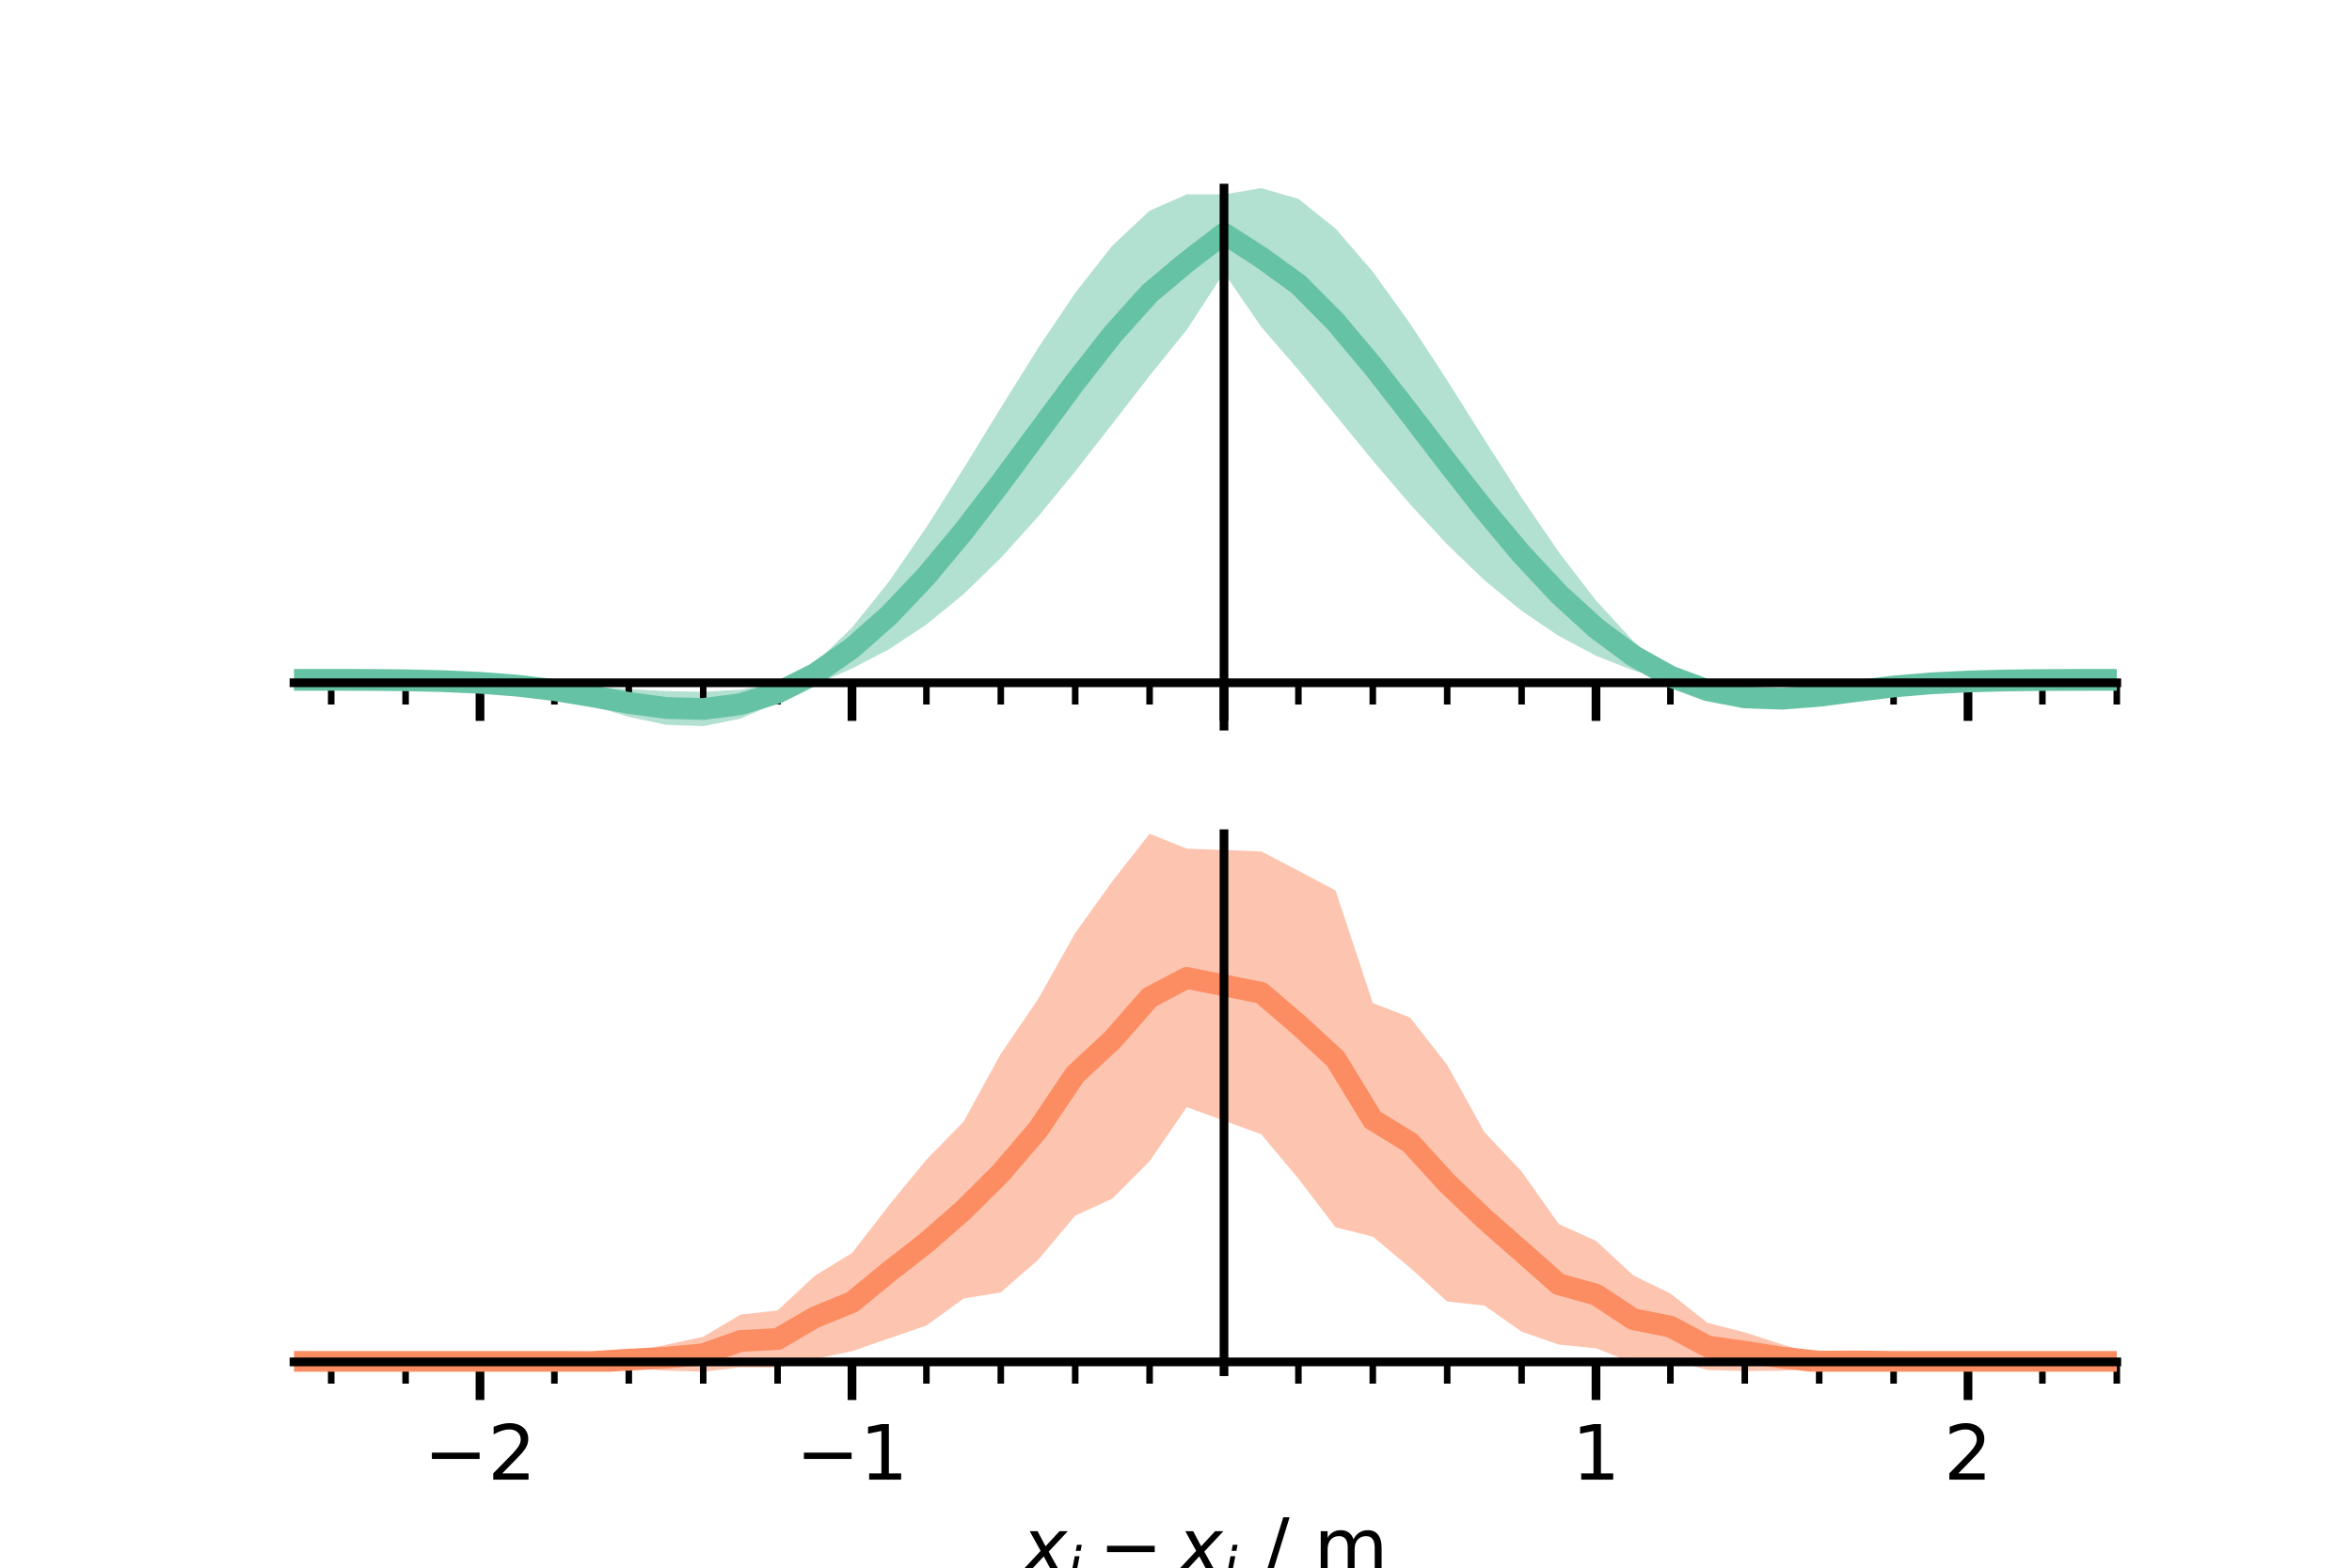
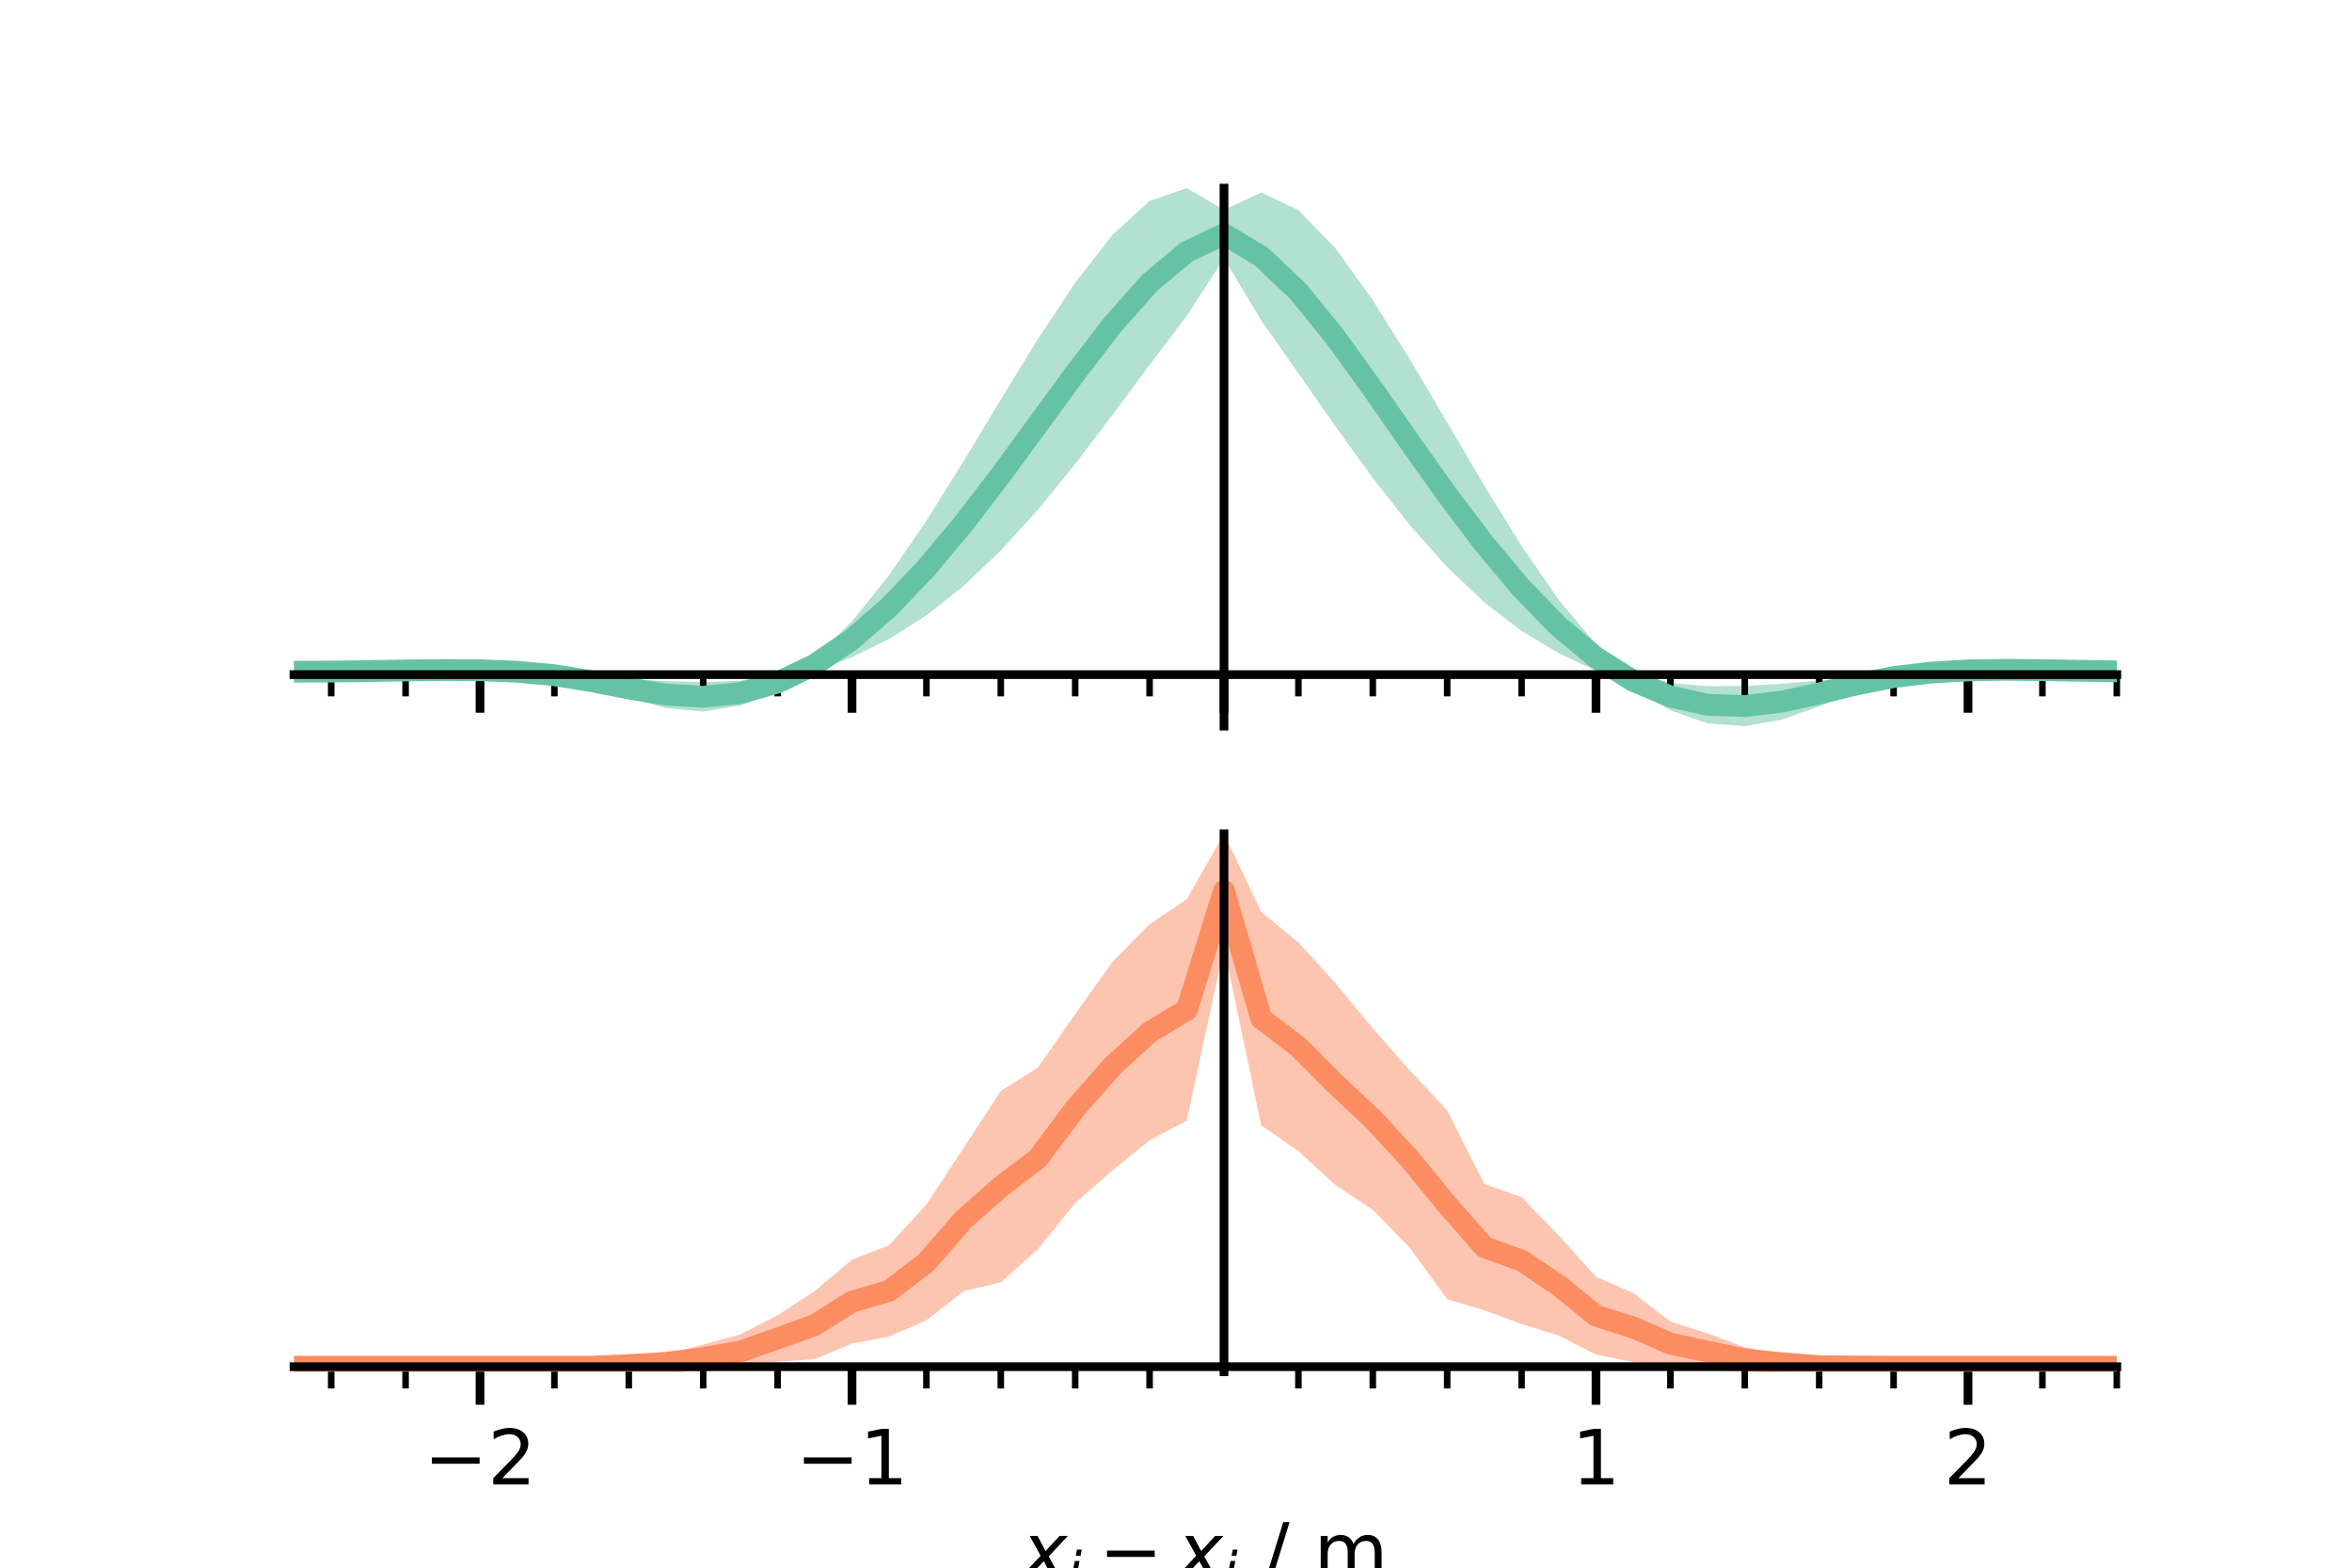
<svg xmlns="http://www.w3.org/2000/svg" xmlns:xlink="http://www.w3.org/1999/xlink" height="144pt" version="1.1" viewBox="0 0 216 144" width="216pt">
  <defs>
    <style type="text/css">
*{stroke-linecap:butt;stroke-linejoin:round;}
  </style>
  </defs>
  <g id="figure_1">
    <g id="patch_1">
      <path d="M 0 144  L 216 144  L 216 0  L 0 0  z " style="fill:none;" />
    </g>
    <g id="axes_1">
      <g id="patch_2">
        <path d="M 27 66.698  L 194.4 66.698  L 194.4 17.28  L 27 17.28  z " style="fill:none;" />
      </g>
      <g id="PolyCollection_1">
-         <path clip-path="url(#pb4385aebe2)" d="M 27 62.5  L 27 62.389  L 30.416 62.32  L 33.833 62.278  L 37.249 62.298  L 40.665 62.416  L 44.082 62.655  L 47.498 62.794  L 50.914 62.904  L 54.331 63.074  L 57.747 63.29  L 61.163 63.481  L 64.58 63.545  L 67.996 63.357  L 71.412 62.708  L 74.829 60.93  L 78.245 57.65  L 81.661 53.391  L 85.078 48.43  L 88.494 43.028  L 91.91 37.458  L 95.327 31.989  L 98.743 26.91  L 102.159 22.558  L 105.576 19.354  L 108.992 17.852  L 112.408 17.852  L 115.824 17.28  L 119.241 18.265  L 122.657 21.003  L 126.073 24.956  L 129.49 29.713  L 132.906 34.944  L 136.322 40.366  L 139.739 45.711  L 143.155 50.719  L 146.571 55.159  L 149.988 58.879  L 153.404 61.729  L 156.82 62.956  L 160.237 63.217  L 163.653 63.231  L 167.069 63.112  L 170.486 62.955  L 173.902 62.829  L 177.318 62.734  L 180.735 62.488  L 184.151 62.346  L 187.567 62.309  L 190.984 62.34  L 194.4 62.4  L 194.4 62.492  L 194.4 62.492  L 190.984 62.56  L 187.567 62.62  L 184.151 62.666  L 180.735 62.708  L 177.318 62.809  L 173.902 63.29  L 170.486 63.993  L 167.069 64.721  L 163.653 65.129  L 160.237 64.899  L 156.82 63.852  L 153.404 62.545  L 149.988 61.584  L 146.571 60.233  L 143.155 58.418  L 139.739 56.106  L 136.322 53.293  L 132.906 50.006  L 129.49 46.309  L 126.073 42.305  L 122.657 38.134  L 119.241 33.975  L 115.824 30.018  L 112.408 25.048  L 108.992 30.283  L 105.576 34.516  L 102.159 38.925  L 98.743 43.304  L 95.327 47.461  L 91.91 51.252  L 88.494 54.573  L 85.078 57.367  L 81.661 59.628  L 78.245 61.411  L 74.829 62.893  L 71.412 64.55  L 67.996 66.013  L 64.58 66.698  L 61.163 66.578  L 57.747 65.844  L 54.331 64.823  L 50.914 63.868  L 47.498 63.167  L 44.082 62.784  L 40.665 62.716  L 37.249 62.676  L 33.833 62.63  L 30.416 62.57  L 27 62.5  z " style="fill:#66c2a5;fill-opacity:0.5;" />
+         <path clip-path="url(#pd1ca96ab1f)" d="M 27 61.75  L 27 61.646  L 30.416 61.539  L 33.833 61.339  L 37.249 61.161  L 40.665 61.061  L 44.082 61.106  L 47.498 61.38  L 50.914 61.95  L 54.331 62.171  L 57.747 62.366  L 61.163 62.562  L 64.58 62.652  L 67.996 62.522  L 71.412 62.017  L 74.829 60.386  L 78.245 57.082  L 81.661 52.825  L 85.078 47.836  L 88.494 42.362  L 91.91 36.696  L 95.327 31.129  L 98.743 25.967  L 102.159 21.581  L 105.576 18.457  L 108.992 17.28  L 112.408 19.275  L 115.824 17.68  L 119.241 19.294  L 122.657 22.829  L 126.073 27.575  L 129.49 33.029  L 132.906 38.813  L 136.322 44.617  L 139.739 50.151  L 143.155 55.108  L 146.571 59.177  L 149.988 61.788  L 153.404 62.722  L 156.82 63.028  L 160.237 63.013  L 163.653 62.803  L 167.069 62.512  L 170.486 62.244  L 173.902 62.036  L 177.318 61.515  L 180.735 61.138  L 184.151 61.023  L 187.567 61.087  L 190.984 61.252  L 194.4 61.458  L 194.4 61.882  L 194.4 61.882  L 190.984 61.976  L 187.567 62.021  L 184.151 62.029  L 180.735 62.024  L 177.318 62.046  L 173.902 62.353  L 170.486 63.491  L 167.069 64.888  L 163.653 66.092  L 160.237 66.698  L 156.82 66.447  L 153.404 65.246  L 149.988 63.295  L 146.571 61.616  L 143.155 60.006  L 139.739 57.957  L 136.322 55.334  L 132.906 52.093  L 129.49 48.257  L 126.073 43.91  L 122.657 39.189  L 119.241 34.294  L 115.824 29.432  L 112.408 23.739  L 108.992 29.001  L 105.576 33.513  L 102.159 38.117  L 98.743 42.613  L 95.327 46.809  L 91.91 50.572  L 88.494 53.82  L 85.078 56.519  L 81.661 58.685  L 78.245 60.37  L 74.829 61.705  L 71.412 63.367  L 67.996 64.807  L 64.58 65.353  L 61.163 65.044  L 57.747 64.119  L 54.331 62.966  L 50.914 62.093  L 47.498 62.022  L 44.082 62.022  L 40.665 62.029  L 37.249 62.012  L 33.833 61.95  L 30.416 61.837  L 27 61.75  z " style="fill:#66c2a5;fill-opacity:0.5;" />
      </g>
      <g id="matplotlib.axis_1">
        <g id="xtick_1">
          <g id="line2d_1">
            <defs>
-               <path d="M 0 0  L 0 3.5  " id="m16f12b04b1" style="stroke:#000000;stroke-width:0.8;" />
+               <path d="M 0 0  L 0 3.5  " id="mc054451a36" style="stroke:#000000;stroke-width:0.8;" />
            </defs>
            <g>
-               <use style="stroke:#000000;stroke-width:0.8;" x="44.082" xlink:href="#m16f12b04b1" y="62.716" />
+               <use style="stroke:#000000;stroke-width:0.8;" x="44.082" xlink:href="#mc054451a36" y="61.967" />
            </g>
          </g>
        </g>
        <g id="xtick_2">
          <g id="line2d_2">
            <g>
-               <use style="stroke:#000000;stroke-width:0.8;" x="78.245" xlink:href="#m16f12b04b1" y="62.716" />
+               <use style="stroke:#000000;stroke-width:0.8;" x="78.245" xlink:href="#mc054451a36" y="61.967" />
            </g>
          </g>
        </g>
        <g id="xtick_3">
          <g id="line2d_3">
            <g>
-               <use style="stroke:#000000;stroke-width:0.8;" x="112.408" xlink:href="#m16f12b04b1" y="62.716" />
+               <use style="stroke:#000000;stroke-width:0.8;" x="112.408" xlink:href="#mc054451a36" y="61.967" />
            </g>
          </g>
        </g>
        <g id="xtick_4">
          <g id="line2d_4">
            <g>
-               <use style="stroke:#000000;stroke-width:0.8;" x="146.571" xlink:href="#m16f12b04b1" y="62.716" />
+               <use style="stroke:#000000;stroke-width:0.8;" x="146.571" xlink:href="#mc054451a36" y="61.967" />
            </g>
          </g>
        </g>
        <g id="xtick_5">
          <g id="line2d_5">
            <g>
-               <use style="stroke:#000000;stroke-width:0.8;" x="180.735" xlink:href="#m16f12b04b1" y="62.716" />
+               <use style="stroke:#000000;stroke-width:0.8;" x="180.735" xlink:href="#mc054451a36" y="61.967" />
            </g>
          </g>
        </g>
        <g id="xtick_6">
          <g id="line2d_6">
            <defs>
-               <path d="M 0 0  L 0 2  " id="m85c85f70b3" style="stroke:#000000;stroke-width:0.6;" />
+               <path d="M 0 0  L 0 2  " id="mf43bacee96" style="stroke:#000000;stroke-width:0.6;" />
            </defs>
            <g>
-               <use style="stroke:#000000;stroke-width:0.6;" x="30.416" xlink:href="#m85c85f70b3" y="62.716" />
+               <use style="stroke:#000000;stroke-width:0.6;" x="30.416" xlink:href="#mf43bacee96" y="61.967" />
            </g>
          </g>
        </g>
        <g id="xtick_7">
          <g id="line2d_7">
            <g>
-               <use style="stroke:#000000;stroke-width:0.6;" x="37.249" xlink:href="#m85c85f70b3" y="62.716" />
+               <use style="stroke:#000000;stroke-width:0.6;" x="37.249" xlink:href="#mf43bacee96" y="61.967" />
            </g>
          </g>
        </g>
        <g id="xtick_8">
          <g id="line2d_8">
            <g>
-               <use style="stroke:#000000;stroke-width:0.6;" x="50.914" xlink:href="#m85c85f70b3" y="62.716" />
+               <use style="stroke:#000000;stroke-width:0.6;" x="50.914" xlink:href="#mf43bacee96" y="61.967" />
            </g>
          </g>
        </g>
        <g id="xtick_9">
          <g id="line2d_9">
            <g>
-               <use style="stroke:#000000;stroke-width:0.6;" x="57.747" xlink:href="#m85c85f70b3" y="62.716" />
+               <use style="stroke:#000000;stroke-width:0.6;" x="57.747" xlink:href="#mf43bacee96" y="61.967" />
            </g>
          </g>
        </g>
        <g id="xtick_10">
          <g id="line2d_10">
            <g>
-               <use style="stroke:#000000;stroke-width:0.6;" x="64.58" xlink:href="#m85c85f70b3" y="62.716" />
+               <use style="stroke:#000000;stroke-width:0.6;" x="64.58" xlink:href="#mf43bacee96" y="61.967" />
            </g>
          </g>
        </g>
        <g id="xtick_11">
          <g id="line2d_11">
            <g>
-               <use style="stroke:#000000;stroke-width:0.6;" x="71.412" xlink:href="#m85c85f70b3" y="62.716" />
+               <use style="stroke:#000000;stroke-width:0.6;" x="71.412" xlink:href="#mf43bacee96" y="61.967" />
            </g>
          </g>
        </g>
        <g id="xtick_12">
          <g id="line2d_12">
            <g>
-               <use style="stroke:#000000;stroke-width:0.6;" x="85.078" xlink:href="#m85c85f70b3" y="62.716" />
+               <use style="stroke:#000000;stroke-width:0.6;" x="85.078" xlink:href="#mf43bacee96" y="61.967" />
            </g>
          </g>
        </g>
        <g id="xtick_13">
          <g id="line2d_13">
            <g>
-               <use style="stroke:#000000;stroke-width:0.6;" x="91.91" xlink:href="#m85c85f70b3" y="62.716" />
+               <use style="stroke:#000000;stroke-width:0.6;" x="91.91" xlink:href="#mf43bacee96" y="61.967" />
            </g>
          </g>
        </g>
        <g id="xtick_14">
          <g id="line2d_14">
            <g>
-               <use style="stroke:#000000;stroke-width:0.6;" x="98.743" xlink:href="#m85c85f70b3" y="62.716" />
+               <use style="stroke:#000000;stroke-width:0.6;" x="98.743" xlink:href="#mf43bacee96" y="61.967" />
            </g>
          </g>
        </g>
        <g id="xtick_15">
          <g id="line2d_15">
            <g>
-               <use style="stroke:#000000;stroke-width:0.6;" x="105.576" xlink:href="#m85c85f70b3" y="62.716" />
+               <use style="stroke:#000000;stroke-width:0.6;" x="105.576" xlink:href="#mf43bacee96" y="61.967" />
            </g>
          </g>
        </g>
        <g id="xtick_16">
          <g id="line2d_16">
            <g>
-               <use style="stroke:#000000;stroke-width:0.6;" x="119.241" xlink:href="#m85c85f70b3" y="62.716" />
+               <use style="stroke:#000000;stroke-width:0.6;" x="119.241" xlink:href="#mf43bacee96" y="61.967" />
            </g>
          </g>
        </g>
        <g id="xtick_17">
          <g id="line2d_17">
            <g>
-               <use style="stroke:#000000;stroke-width:0.6;" x="126.073" xlink:href="#m85c85f70b3" y="62.716" />
+               <use style="stroke:#000000;stroke-width:0.6;" x="126.073" xlink:href="#mf43bacee96" y="61.967" />
            </g>
          </g>
        </g>
        <g id="xtick_18">
          <g id="line2d_18">
            <g>
-               <use style="stroke:#000000;stroke-width:0.6;" x="132.906" xlink:href="#m85c85f70b3" y="62.716" />
+               <use style="stroke:#000000;stroke-width:0.6;" x="132.906" xlink:href="#mf43bacee96" y="61.967" />
            </g>
          </g>
        </g>
        <g id="xtick_19">
          <g id="line2d_19">
            <g>
-               <use style="stroke:#000000;stroke-width:0.6;" x="139.739" xlink:href="#m85c85f70b3" y="62.716" />
+               <use style="stroke:#000000;stroke-width:0.6;" x="139.739" xlink:href="#mf43bacee96" y="61.967" />
            </g>
          </g>
        </g>
        <g id="xtick_20">
          <g id="line2d_20">
            <g>
-               <use style="stroke:#000000;stroke-width:0.6;" x="153.404" xlink:href="#m85c85f70b3" y="62.716" />
+               <use style="stroke:#000000;stroke-width:0.6;" x="153.404" xlink:href="#mf43bacee96" y="61.967" />
            </g>
          </g>
        </g>
        <g id="xtick_21">
          <g id="line2d_21">
            <g>
-               <use style="stroke:#000000;stroke-width:0.6;" x="160.237" xlink:href="#m85c85f70b3" y="62.716" />
+               <use style="stroke:#000000;stroke-width:0.6;" x="160.237" xlink:href="#mf43bacee96" y="61.967" />
            </g>
          </g>
        </g>
        <g id="xtick_22">
          <g id="line2d_22">
            <g>
-               <use style="stroke:#000000;stroke-width:0.6;" x="167.069" xlink:href="#m85c85f70b3" y="62.716" />
+               <use style="stroke:#000000;stroke-width:0.6;" x="167.069" xlink:href="#mf43bacee96" y="61.967" />
            </g>
          </g>
        </g>
        <g id="xtick_23">
          <g id="line2d_23">
            <g>
-               <use style="stroke:#000000;stroke-width:0.6;" x="173.902" xlink:href="#m85c85f70b3" y="62.716" />
+               <use style="stroke:#000000;stroke-width:0.6;" x="173.902" xlink:href="#mf43bacee96" y="61.967" />
            </g>
          </g>
        </g>
        <g id="xtick_24">
          <g id="line2d_24">
            <g>
-               <use style="stroke:#000000;stroke-width:0.6;" x="187.567" xlink:href="#m85c85f70b3" y="62.716" />
+               <use style="stroke:#000000;stroke-width:0.6;" x="187.567" xlink:href="#mf43bacee96" y="61.967" />
            </g>
          </g>
        </g>
        <g id="xtick_25">
          <g id="line2d_25">
            <g>
-               <use style="stroke:#000000;stroke-width:0.6;" x="194.4" xlink:href="#m85c85f70b3" y="62.716" />
+               <use style="stroke:#000000;stroke-width:0.6;" x="194.4" xlink:href="#mf43bacee96" y="61.967" />
            </g>
          </g>
        </g>
      </g>
      <g id="matplotlib.axis_2" />
      <g id="line2d_26">
-         <path clip-path="url(#pb4385aebe2)" d="M 27 62.445  L 30.416 62.445  L 33.833 62.454  L 37.249 62.487  L 40.665 62.566  L 44.082 62.719  L 47.498 62.98  L 50.914 63.386  L 54.331 63.949  L 57.747 64.567  L 61.163 65.03  L 64.58 65.121  L 67.996 64.685  L 71.412 63.629  L 74.829 61.912  L 78.245 59.531  L 81.661 56.509  L 85.078 52.899  L 88.494 48.8  L 91.91 44.355  L 95.327 39.725  L 98.743 35.107  L 102.159 30.741  L 105.576 26.935  L 108.992 24.067  L 112.408 21.45  L 115.824 23.649  L 119.241 26.12  L 122.657 29.568  L 126.073 33.631  L 129.49 38.011  L 132.906 42.475  L 136.322 46.829  L 139.739 50.909  L 143.155 54.568  L 146.571 57.696  L 149.988 60.232  L 153.404 62.137  L 156.82 63.404  L 160.237 64.058  L 163.653 64.18  L 167.069 63.916  L 170.486 63.474  L 173.902 63.059  L 177.318 62.771  L 180.735 62.598  L 184.151 62.506  L 187.567 62.464  L 190.984 62.45  L 194.4 62.446  " style="fill:none;stroke:#66c2a5;stroke-linecap:square;stroke-width:2;" />
+         <path clip-path="url(#pd1ca96ab1f)" d="M 27 61.698  L 30.416 61.688  L 33.833 61.645  L 37.249 61.586  L 40.665 61.545  L 44.082 61.564  L 47.498 61.701  L 50.914 62.022  L 54.331 62.569  L 57.747 63.243  L 61.163 63.803  L 64.58 64.003  L 67.996 63.665  L 71.412 62.692  L 74.829 61.045  L 78.245 58.726  L 81.661 55.755  L 85.078 52.177  L 88.494 48.091  L 91.91 43.634  L 95.327 38.969  L 98.743 34.29  L 102.159 29.849  L 105.576 25.985  L 108.992 23.141  L 112.408 21.507  L 115.824 23.556  L 119.241 26.794  L 122.657 31.009  L 126.073 35.742  L 129.49 40.643  L 132.906 45.453  L 136.322 49.975  L 139.739 54.054  L 143.155 57.557  L 146.571 60.397  L 149.988 62.541  L 153.404 63.984  L 156.82 64.738  L 160.237 64.856  L 163.653 64.448  L 167.069 63.7  L 170.486 62.868  L 173.902 62.194  L 177.318 61.78  L 180.735 61.581  L 184.151 61.526  L 187.567 61.554  L 190.984 61.614  L 194.4 61.67  " style="fill:none;stroke:#66c2a5;stroke-linecap:square;stroke-width:2;" />
      </g>
      <g id="patch_3">
        <path d="M 112.408 66.698  L 112.408 17.28  " style="fill:none;stroke:#000000;stroke-linecap:square;stroke-linejoin:miter;stroke-width:0.8;" />
      </g>
      <g id="patch_4">
        <path d="M 194.4 66.698  L 194.4 17.28  " style="fill:none;" />
      </g>
      <g id="patch_5">
-         <path d="M 27 62.716  L 194.4 62.716  " style="fill:none;stroke:#000000;stroke-linecap:square;stroke-linejoin:miter;stroke-width:0.8;" />
+         <path d="M 27 61.967  L 194.4 61.967  " style="fill:none;stroke:#000000;stroke-linecap:square;stroke-linejoin:miter;stroke-width:0.8;" />
      </g>
      <g id="patch_6">
        <path d="M 27 17.28  L 194.4 17.28  " style="fill:none;" />
      </g>
    </g>
    <g id="axes_2">
      <g id="patch_7">
        <path d="M 27 126  L 194.4 126  L 194.4 76.582  L 27 76.582  z " style="fill:none;" />
      </g>
      <g id="PolyCollection_2">
-         <path clip-path="url(#pb4248eefe3)" d="M 27 125.097  L 27 125.097  L 30.416 125.097  L 33.833 125.097  L 37.249 125.097  L 40.665 125.097  L 44.082 125.097  L 47.498 125.097  L 50.914 125.097  L 54.331 124.872  L 57.747 124.194  L 61.163 123.524  L 64.58 122.787  L 67.996 120.753  L 71.412 120.369  L 74.829 117.183  L 78.245 115.1  L 81.661 110.683  L 85.078 106.521  L 88.494 103.023  L 91.91 96.793  L 95.327 91.788  L 98.743 85.706  L 102.159 80.939  L 105.576 76.582  L 108.992 77.953  L 115.824 78.206  L 119.241 79.979  L 122.657 81.798  L 126.073 92.134  L 129.49 93.454  L 132.906 97.822  L 136.322 103.987  L 139.739 107.6  L 143.155 112.435  L 146.571 113.98  L 149.988 117.145  L 153.404 118.818  L 156.82 121.517  L 160.237 122.383  L 163.653 123.494  L 167.069 124.487  L 170.486 124.794  L 173.902 125.097  L 177.318 125.097  L 180.735 125.097  L 184.151 125.097  L 187.567 125.097  L 190.984 125.097  L 194.4 125.097  L 194.4 125.097  L 194.4 125.097  L 190.984 125.097  L 187.567 125.097  L 184.151 125.097  L 180.735 125.097  L 177.318 125.097  L 173.902 125.097  L 170.486 125.316  L 167.069 125.661  L 163.653 125.911  L 160.237 125.937  L 156.82 125.842  L 153.404 124.897  L 149.988 125.199  L 146.571 123.851  L 143.155 123.508  L 139.739 122.317  L 136.322 119.92  L 132.906 119.557  L 129.49 116.445  L 126.073 113.59  L 122.657 112.745  L 119.241 108.267  L 115.824 104.186  L 108.992 101.698  L 105.576 106.659  L 102.159 110.095  L 98.743 111.67  L 95.327 115.732  L 91.91 118.712  L 88.494 119.28  L 85.078 121.759  L 81.661 122.929  L 78.245 124.12  L 74.829 124.823  L 71.412 125.619  L 67.996 125.603  L 64.58 126  L 61.163 125.902  L 57.747 125.592  L 54.331 125.347  L 50.914 125.097  L 47.498 125.097  L 44.082 125.097  L 40.665 125.097  L 37.249 125.097  L 33.833 125.097  L 30.416 125.097  L 27 125.097  z " style="fill:#fc8d62;fill-opacity:0.5;" />
+         <path clip-path="url(#p239400501f)" d="M 27 125.537  L 27 125.537  L 30.416 125.537  L 33.833 125.537  L 37.249 125.537  L 40.665 125.537  L 44.082 125.537  L 47.498 125.537  L 50.914 125.525  L 54.331 125.471  L 57.747 125.122  L 61.163 124.394  L 64.58 123.505  L 67.996 122.568  L 71.412 120.815  L 74.829 118.579  L 78.245 115.705  L 81.661 114.37  L 85.078 110.633  L 88.494 105.446  L 91.91 100.205  L 95.327 98.059  L 98.743 93.148  L 102.159 88.356  L 105.576 84.881  L 108.992 82.591  L 112.408 76.582  L 115.824 83.747  L 119.241 86.571  L 122.657 90.327  L 126.073 94.454  L 129.49 98.333  L 132.906 102.004  L 136.322 108.754  L 139.739 109.96  L 143.155 113.483  L 146.571 117.284  L 149.988 118.766  L 153.404 121.402  L 156.82 122.471  L 160.237 123.752  L 163.653 124.44  L 167.069 125.242  L 170.486 125.444  L 173.902 125.531  L 177.318 125.537  L 180.735 125.537  L 184.151 125.537  L 187.567 125.537  L 190.984 125.537  L 194.4 125.537  L 194.4 125.537  L 194.4 125.537  L 190.984 125.537  L 187.567 125.537  L 184.151 125.537  L 180.735 125.537  L 177.318 125.537  L 173.902 125.546  L 170.486 125.602  L 167.069 125.744  L 163.653 126  L 160.237 125.994  L 156.82 125.828  L 153.404 125.441  L 149.988 125.113  L 146.571 124.431  L 143.155 122.68  L 139.739 121.625  L 136.322 120.363  L 132.906 119.344  L 129.49 114.638  L 126.073 111.124  L 122.657 108.859  L 119.241 105.747  L 115.824 103.363  L 112.408 87.076  L 108.992 102.935  L 105.576 104.746  L 102.159 107.512  L 98.743 110.506  L 95.327 114.742  L 91.91 117.794  L 88.494 118.6  L 85.078 121.281  L 81.661 122.762  L 78.245 123.422  L 74.829 124.844  L 71.412 125.075  L 67.996 125.715  L 64.58 125.994  L 61.163 125.97  L 57.747 125.664  L 54.331 125.607  L 50.914 125.546  L 47.498 125.537  L 44.082 125.537  L 40.665 125.537  L 37.249 125.537  L 33.833 125.537  L 30.416 125.537  L 27 125.537  z " style="fill:#fc8d62;fill-opacity:0.5;" />
      </g>
      <g id="matplotlib.axis_3">
        <g id="xtick_26">
          <g id="line2d_27">
            <g>
-               <use style="stroke:#000000;stroke-width:0.8;" x="44.082" xlink:href="#m16f12b04b1" y="125.097" />
+               <use style="stroke:#000000;stroke-width:0.8;" x="44.082" xlink:href="#mc054451a36" y="125.537" />
            </g>
          </g>
          <g id="text_1">
            <defs>
              <path d="M 10.594 35.5  L 73.188 35.5  L 73.188 27.203  L 10.594 27.203  z " id="DejaVuSans-8722" />
              <path d="M 19.188 8.297  L 53.609 8.297  L 53.609 0  L 7.328 0  L 7.328 8.297  Q 12.938 14.109 22.625 23.891  Q 32.328 33.688 34.812 36.531  Q 39.547 41.844 41.422 45.531  Q 43.312 49.219 43.312 52.781  Q 43.312 58.594 39.234 62.25  Q 35.156 65.922 28.609 65.922  Q 23.969 65.922 18.812 64.312  Q 13.672 62.703 7.812 59.422  L 7.812 69.391  Q 13.766 71.781 18.938 73  Q 24.125 74.219 28.422 74.219  Q 39.75 74.219 46.484 68.547  Q 53.219 62.891 53.219 53.422  Q 53.219 48.922 51.531 44.891  Q 49.859 40.875 45.406 35.406  Q 44.188 33.984 37.641 27.219  Q 31.109 20.453 19.188 8.297  z " id="DejaVuSans-50" />
            </defs>
-             <g transform="translate(38.92187 135.9157)scale(0.07 -0.07)">
+             <g transform="translate(38.92187 136.3562)scale(0.07 -0.07)">
              <use xlink:href="#DejaVuSans-8722" />
              <use x="83.789" xlink:href="#DejaVuSans-50" />
            </g>
          </g>
        </g>
        <g id="xtick_27">
          <g id="line2d_28">
            <g>
-               <use style="stroke:#000000;stroke-width:0.8;" x="78.245" xlink:href="#m16f12b04b1" y="125.097" />
+               <use style="stroke:#000000;stroke-width:0.8;" x="78.245" xlink:href="#mc054451a36" y="125.537" />
            </g>
          </g>
          <g id="text_2">
            <defs>
              <path d="M 12.406 8.297  L 28.516 8.297  L 28.516 63.922  L 10.984 60.406  L 10.984 69.391  L 28.422 72.906  L 38.281 72.906  L 38.281 8.297  L 54.391 8.297  L 54.391 0  L 12.406 0  z " id="DejaVuSans-49" />
            </defs>
-             <g transform="translate(73.08513 135.9157)scale(0.07 -0.07)">
+             <g transform="translate(73.08513 136.3562)scale(0.07 -0.07)">
              <use xlink:href="#DejaVuSans-8722" />
              <use x="83.789" xlink:href="#DejaVuSans-49" />
            </g>
          </g>
        </g>
        <g id="xtick_28">
          <g id="line2d_29">
            <g>
-               <use style="stroke:#000000;stroke-width:0.8;" x="146.571" xlink:href="#m16f12b04b1" y="125.097" />
+               <use style="stroke:#000000;stroke-width:0.8;" x="146.571" xlink:href="#mc054451a36" y="125.537" />
            </g>
          </g>
          <g id="text_3">
-             <g transform="translate(144.3446 135.9157)scale(0.07 -0.07)">
+             <g transform="translate(144.3446 136.3562)scale(0.07 -0.07)">
              <use xlink:href="#DejaVuSans-49" />
            </g>
          </g>
        </g>
        <g id="xtick_29">
          <g id="line2d_30">
            <g>
-               <use style="stroke:#000000;stroke-width:0.8;" x="180.735" xlink:href="#m16f12b04b1" y="125.097" />
+               <use style="stroke:#000000;stroke-width:0.8;" x="180.735" xlink:href="#mc054451a36" y="125.537" />
            </g>
          </g>
          <g id="text_4">
-             <g transform="translate(178.5078 135.9157)scale(0.07 -0.07)">
+             <g transform="translate(178.5078 136.3562)scale(0.07 -0.07)">
              <use xlink:href="#DejaVuSans-50" />
            </g>
          </g>
        </g>
        <g id="xtick_30">
          <g id="line2d_31">
            <g>
-               <use style="stroke:#000000;stroke-width:0.6;" x="30.416" xlink:href="#m85c85f70b3" y="125.097" />
+               <use style="stroke:#000000;stroke-width:0.6;" x="30.416" xlink:href="#mf43bacee96" y="125.537" />
            </g>
          </g>
        </g>
        <g id="xtick_31">
          <g id="line2d_32">
            <g>
-               <use style="stroke:#000000;stroke-width:0.6;" x="37.249" xlink:href="#m85c85f70b3" y="125.097" />
+               <use style="stroke:#000000;stroke-width:0.6;" x="37.249" xlink:href="#mf43bacee96" y="125.537" />
            </g>
          </g>
        </g>
        <g id="xtick_32">
          <g id="line2d_33">
            <g>
-               <use style="stroke:#000000;stroke-width:0.6;" x="50.914" xlink:href="#m85c85f70b3" y="125.097" />
+               <use style="stroke:#000000;stroke-width:0.6;" x="50.914" xlink:href="#mf43bacee96" y="125.537" />
            </g>
          </g>
        </g>
        <g id="xtick_33">
          <g id="line2d_34">
            <g>
-               <use style="stroke:#000000;stroke-width:0.6;" x="57.747" xlink:href="#m85c85f70b3" y="125.097" />
+               <use style="stroke:#000000;stroke-width:0.6;" x="57.747" xlink:href="#mf43bacee96" y="125.537" />
            </g>
          </g>
        </g>
        <g id="xtick_34">
          <g id="line2d_35">
            <g>
-               <use style="stroke:#000000;stroke-width:0.6;" x="64.58" xlink:href="#m85c85f70b3" y="125.097" />
+               <use style="stroke:#000000;stroke-width:0.6;" x="64.58" xlink:href="#mf43bacee96" y="125.537" />
            </g>
          </g>
        </g>
        <g id="xtick_35">
          <g id="line2d_36">
            <g>
-               <use style="stroke:#000000;stroke-width:0.6;" x="71.412" xlink:href="#m85c85f70b3" y="125.097" />
+               <use style="stroke:#000000;stroke-width:0.6;" x="71.412" xlink:href="#mf43bacee96" y="125.537" />
            </g>
          </g>
        </g>
        <g id="xtick_36">
          <g id="line2d_37">
            <g>
-               <use style="stroke:#000000;stroke-width:0.6;" x="85.078" xlink:href="#m85c85f70b3" y="125.097" />
+               <use style="stroke:#000000;stroke-width:0.6;" x="85.078" xlink:href="#mf43bacee96" y="125.537" />
            </g>
          </g>
        </g>
        <g id="xtick_37">
          <g id="line2d_38">
            <g>
-               <use style="stroke:#000000;stroke-width:0.6;" x="91.91" xlink:href="#m85c85f70b3" y="125.097" />
+               <use style="stroke:#000000;stroke-width:0.6;" x="91.91" xlink:href="#mf43bacee96" y="125.537" />
            </g>
          </g>
        </g>
        <g id="xtick_38">
          <g id="line2d_39">
            <g>
-               <use style="stroke:#000000;stroke-width:0.6;" x="98.743" xlink:href="#m85c85f70b3" y="125.097" />
+               <use style="stroke:#000000;stroke-width:0.6;" x="98.743" xlink:href="#mf43bacee96" y="125.537" />
            </g>
          </g>
        </g>
        <g id="xtick_39">
          <g id="line2d_40">
            <g>
-               <use style="stroke:#000000;stroke-width:0.6;" x="105.576" xlink:href="#m85c85f70b3" y="125.097" />
+               <use style="stroke:#000000;stroke-width:0.6;" x="105.576" xlink:href="#mf43bacee96" y="125.537" />
            </g>
          </g>
        </g>
        <g id="xtick_40">
          <g id="line2d_41">
            <g>
-               <use style="stroke:#000000;stroke-width:0.6;" x="119.241" xlink:href="#m85c85f70b3" y="125.097" />
+               <use style="stroke:#000000;stroke-width:0.6;" x="119.241" xlink:href="#mf43bacee96" y="125.537" />
            </g>
          </g>
        </g>
        <g id="xtick_41">
          <g id="line2d_42">
            <g>
-               <use style="stroke:#000000;stroke-width:0.6;" x="126.073" xlink:href="#m85c85f70b3" y="125.097" />
+               <use style="stroke:#000000;stroke-width:0.6;" x="126.073" xlink:href="#mf43bacee96" y="125.537" />
            </g>
          </g>
        </g>
        <g id="xtick_42">
          <g id="line2d_43">
            <g>
-               <use style="stroke:#000000;stroke-width:0.6;" x="132.906" xlink:href="#m85c85f70b3" y="125.097" />
+               <use style="stroke:#000000;stroke-width:0.6;" x="132.906" xlink:href="#mf43bacee96" y="125.537" />
            </g>
          </g>
        </g>
        <g id="xtick_43">
          <g id="line2d_44">
            <g>
-               <use style="stroke:#000000;stroke-width:0.6;" x="139.739" xlink:href="#m85c85f70b3" y="125.097" />
+               <use style="stroke:#000000;stroke-width:0.6;" x="139.739" xlink:href="#mf43bacee96" y="125.537" />
            </g>
          </g>
        </g>
        <g id="xtick_44">
          <g id="line2d_45">
            <g>
-               <use style="stroke:#000000;stroke-width:0.6;" x="153.404" xlink:href="#m85c85f70b3" y="125.097" />
+               <use style="stroke:#000000;stroke-width:0.6;" x="153.404" xlink:href="#mf43bacee96" y="125.537" />
            </g>
          </g>
        </g>
        <g id="xtick_45">
          <g id="line2d_46">
            <g>
-               <use style="stroke:#000000;stroke-width:0.6;" x="160.237" xlink:href="#m85c85f70b3" y="125.097" />
+               <use style="stroke:#000000;stroke-width:0.6;" x="160.237" xlink:href="#mf43bacee96" y="125.537" />
            </g>
          </g>
        </g>
        <g id="xtick_46">
          <g id="line2d_47">
            <g>
-               <use style="stroke:#000000;stroke-width:0.6;" x="167.069" xlink:href="#m85c85f70b3" y="125.097" />
+               <use style="stroke:#000000;stroke-width:0.6;" x="167.069" xlink:href="#mf43bacee96" y="125.537" />
            </g>
          </g>
        </g>
        <g id="xtick_47">
          <g id="line2d_48">
            <g>
-               <use style="stroke:#000000;stroke-width:0.6;" x="173.902" xlink:href="#m85c85f70b3" y="125.097" />
+               <use style="stroke:#000000;stroke-width:0.6;" x="173.902" xlink:href="#mf43bacee96" y="125.537" />
            </g>
          </g>
        </g>
        <g id="xtick_48">
          <g id="line2d_49">
            <g>
-               <use style="stroke:#000000;stroke-width:0.6;" x="187.567" xlink:href="#m85c85f70b3" y="125.097" />
+               <use style="stroke:#000000;stroke-width:0.6;" x="187.567" xlink:href="#mf43bacee96" y="125.537" />
            </g>
          </g>
        </g>
        <g id="xtick_49">
          <g id="line2d_50">
            <g>
-               <use style="stroke:#000000;stroke-width:0.6;" x="194.4" xlink:href="#m85c85f70b3" y="125.097" />
+               <use style="stroke:#000000;stroke-width:0.6;" x="194.4" xlink:href="#mf43bacee96" y="125.537" />
            </g>
          </g>
        </g>
        <g id="text_5">
          <defs>
            <path d="M 60.016 54.688  L 34.906 27.875  L 50.297 0  L 39.984 0  L 28.422 21.688  L 8.297 0  L -2.594 0  L 24.312 28.812  L 10.016 54.688  L 20.312 54.688  L 30.812 34.906  L 49.125 54.688  z " id="DejaVuSans-Oblique-120" />
            <path d="M 18.312 75.984  L 27.297 75.984  L 25.094 64.594  L 16.109 64.594  z M 14.203 54.688  L 23.188 54.688  L 12.5 0  L 3.516 0  z " id="DejaVuSans-Oblique-105" />
            <path d="M 14.5 54.688  L 23.484 54.688  L 12.703 -0.984  L 12.641 -1.219  Q 10.844 -10.547 8.5 -14.016  Q 6.297 -17.281 2.062 -19.031  Q -2.156 -20.797 -7.906 -20.797  L -11.281 -20.797  L -9.812 -13.188  L -7.516 -13.188  Q -2.25 -13.188 -0.016 -10.984  Q 2.203 -8.797 3.719 -0.984  z M 18.703 75.984  L 27.688 75.984  L 25.484 64.594  L 16.5 64.594  z " id="DejaVuSans-Oblique-106" />
            <path id="DejaVuSans-32" />
            <path d="M 25.391 72.906  L 33.688 72.906  L 8.297 -9.281  L 0 -9.281  z " id="DejaVuSans-47" />
            <path d="M 52 44.188  Q 55.375 50.25 60.062 53.125  Q 64.75 56 71.094 56  Q 79.641 56 84.281 50.016  Q 88.922 44.047 88.922 33.016  L 88.922 0  L 79.891 0  L 79.891 32.719  Q 79.891 40.578 77.094 44.375  Q 74.312 48.188 68.609 48.188  Q 61.625 48.188 57.562 43.547  Q 53.516 38.922 53.516 30.906  L 53.516 0  L 44.484 0  L 44.484 32.719  Q 44.484 40.625 41.703 44.406  Q 38.922 48.188 33.109 48.188  Q 26.219 48.188 22.156 43.531  Q 18.109 38.875 18.109 30.906  L 18.109 0  L 9.078 0  L 9.078 54.688  L 18.109 54.688  L 18.109 46.188  Q 21.188 51.219 25.484 53.609  Q 29.781 56 35.688 56  Q 41.656 56 45.828 52.969  Q 50 49.953 52 44.188  z " id="DejaVuSans-109" />
          </defs>
-           <g transform="translate(93.865 144.4815)scale(0.07 -0.07)">
+           <g transform="translate(93.865 144.922)scale(0.07 -0.07)">
            <use transform="translate(0 0.09375)" xlink:href="#DejaVuSans-Oblique-120" />
            <use transform="translate(59.17969 -16.3125)scale(0.7)" xlink:href="#DejaVuSans-Oblique-105" />
            <use transform="translate(100.8447 0.09375)" xlink:href="#DejaVuSans-8722" />
            <use transform="translate(204.1162 0.09375)" xlink:href="#DejaVuSans-Oblique-120" />
            <use transform="translate(263.2959 -16.3125)scale(0.7)" xlink:href="#DejaVuSans-Oblique-106" />
            <use transform="translate(285.4785 0.09375)" xlink:href="#DejaVuSans-32" />
            <use transform="translate(317.2656 0.09375)" xlink:href="#DejaVuSans-47" />
            <use transform="translate(350.957 0.09375)" xlink:href="#DejaVuSans-32" />
            <use transform="translate(382.7441 0.09375)" xlink:href="#DejaVuSans-109" />
          </g>
        </g>
      </g>
      <g id="matplotlib.axis_4" />
      <g id="line2d_51">
-         <path clip-path="url(#pb4248eefe3)" d="M 27 125.097  L 30.416 125.097  L 33.833 125.097  L 37.249 125.097  L 40.665 125.097  L 44.082 125.097  L 47.498 125.097  L 50.914 125.097  L 54.331 125.11  L 57.747 124.893  L 61.163 124.713  L 64.58 124.394  L 67.996 123.178  L 71.412 122.994  L 74.829 121.003  L 78.245 119.61  L 81.661 116.806  L 85.078 114.14  L 88.494 111.152  L 91.91 107.752  L 95.327 103.76  L 98.743 98.688  L 102.159 95.517  L 105.576 91.62  L 108.992 89.825  L 115.824 91.196  L 119.241 94.123  L 122.657 97.271  L 126.073 102.862  L 129.49 104.95  L 132.906 108.689  L 136.322 111.954  L 139.739 114.959  L 143.155 117.971  L 146.571 118.916  L 149.988 121.172  L 153.404 121.857  L 156.82 123.68  L 160.237 124.16  L 163.653 124.703  L 167.069 125.074  L 170.486 125.055  L 173.902 125.097  L 177.318 125.097  L 180.735 125.097  L 184.151 125.097  L 187.567 125.097  L 190.984 125.097  L 194.4 125.097  " style="fill:none;stroke:#fc8d62;stroke-linecap:square;stroke-width:2;" />
+         <path clip-path="url(#p239400501f)" d="M 27 125.537  L 30.416 125.537  L 33.833 125.537  L 37.249 125.537  L 40.665 125.537  L 44.082 125.537  L 47.498 125.537  L 50.914 125.536  L 54.331 125.539  L 57.747 125.393  L 61.163 125.182  L 64.58 124.749  L 67.996 124.142  L 71.412 122.945  L 74.829 121.712  L 78.245 119.564  L 81.661 118.566  L 85.078 115.957  L 88.494 112.023  L 91.91 109  L 95.327 106.401  L 98.743 101.827  L 102.159 97.934  L 105.576 94.813  L 108.992 92.763  L 112.408 81.829  L 115.824 93.555  L 119.241 96.159  L 122.657 99.593  L 126.073 102.789  L 129.49 106.486  L 132.906 110.674  L 136.322 114.558  L 139.739 115.792  L 143.155 118.081  L 146.571 120.857  L 149.988 121.94  L 153.404 123.422  L 156.82 124.15  L 160.237 124.873  L 163.653 125.22  L 167.069 125.493  L 170.486 125.523  L 173.902 125.538  L 177.318 125.537  L 180.735 125.537  L 184.151 125.537  L 187.567 125.537  L 190.984 125.537  L 194.4 125.537  " style="fill:none;stroke:#fc8d62;stroke-linecap:square;stroke-width:2;" />
      </g>
      <g id="patch_8">
        <path d="M 112.408 126  L 112.408 76.582  " style="fill:none;stroke:#000000;stroke-linecap:square;stroke-linejoin:miter;stroke-width:0.8;" />
      </g>
      <g id="patch_9">
        <path d="M 194.4 126  L 194.4 76.582  " style="fill:none;" />
      </g>
      <g id="patch_10">
-         <path d="M 27 125.097  L 194.4 125.097  " style="fill:none;stroke:#000000;stroke-linecap:square;stroke-linejoin:miter;stroke-width:0.8;" />
+         <path d="M 27 125.537  L 194.4 125.537  " style="fill:none;stroke:#000000;stroke-linecap:square;stroke-linejoin:miter;stroke-width:0.8;" />
      </g>
      <g id="patch_11">
        <path d="M 27 76.582  L 194.4 76.582  " style="fill:none;" />
      </g>
    </g>
  </g>
  <defs>
-     <clipPath id="pb4385aebe2">
+     <clipPath id="pd1ca96ab1f">
      <rect height="49.418" width="167.4" x="27" y="17.28" />
    </clipPath>
-     <clipPath id="pb4248eefe3">
+     <clipPath id="p239400501f">
      <rect height="49.418" width="167.4" x="27" y="76.582" />
    </clipPath>
  </defs>
</svg>
